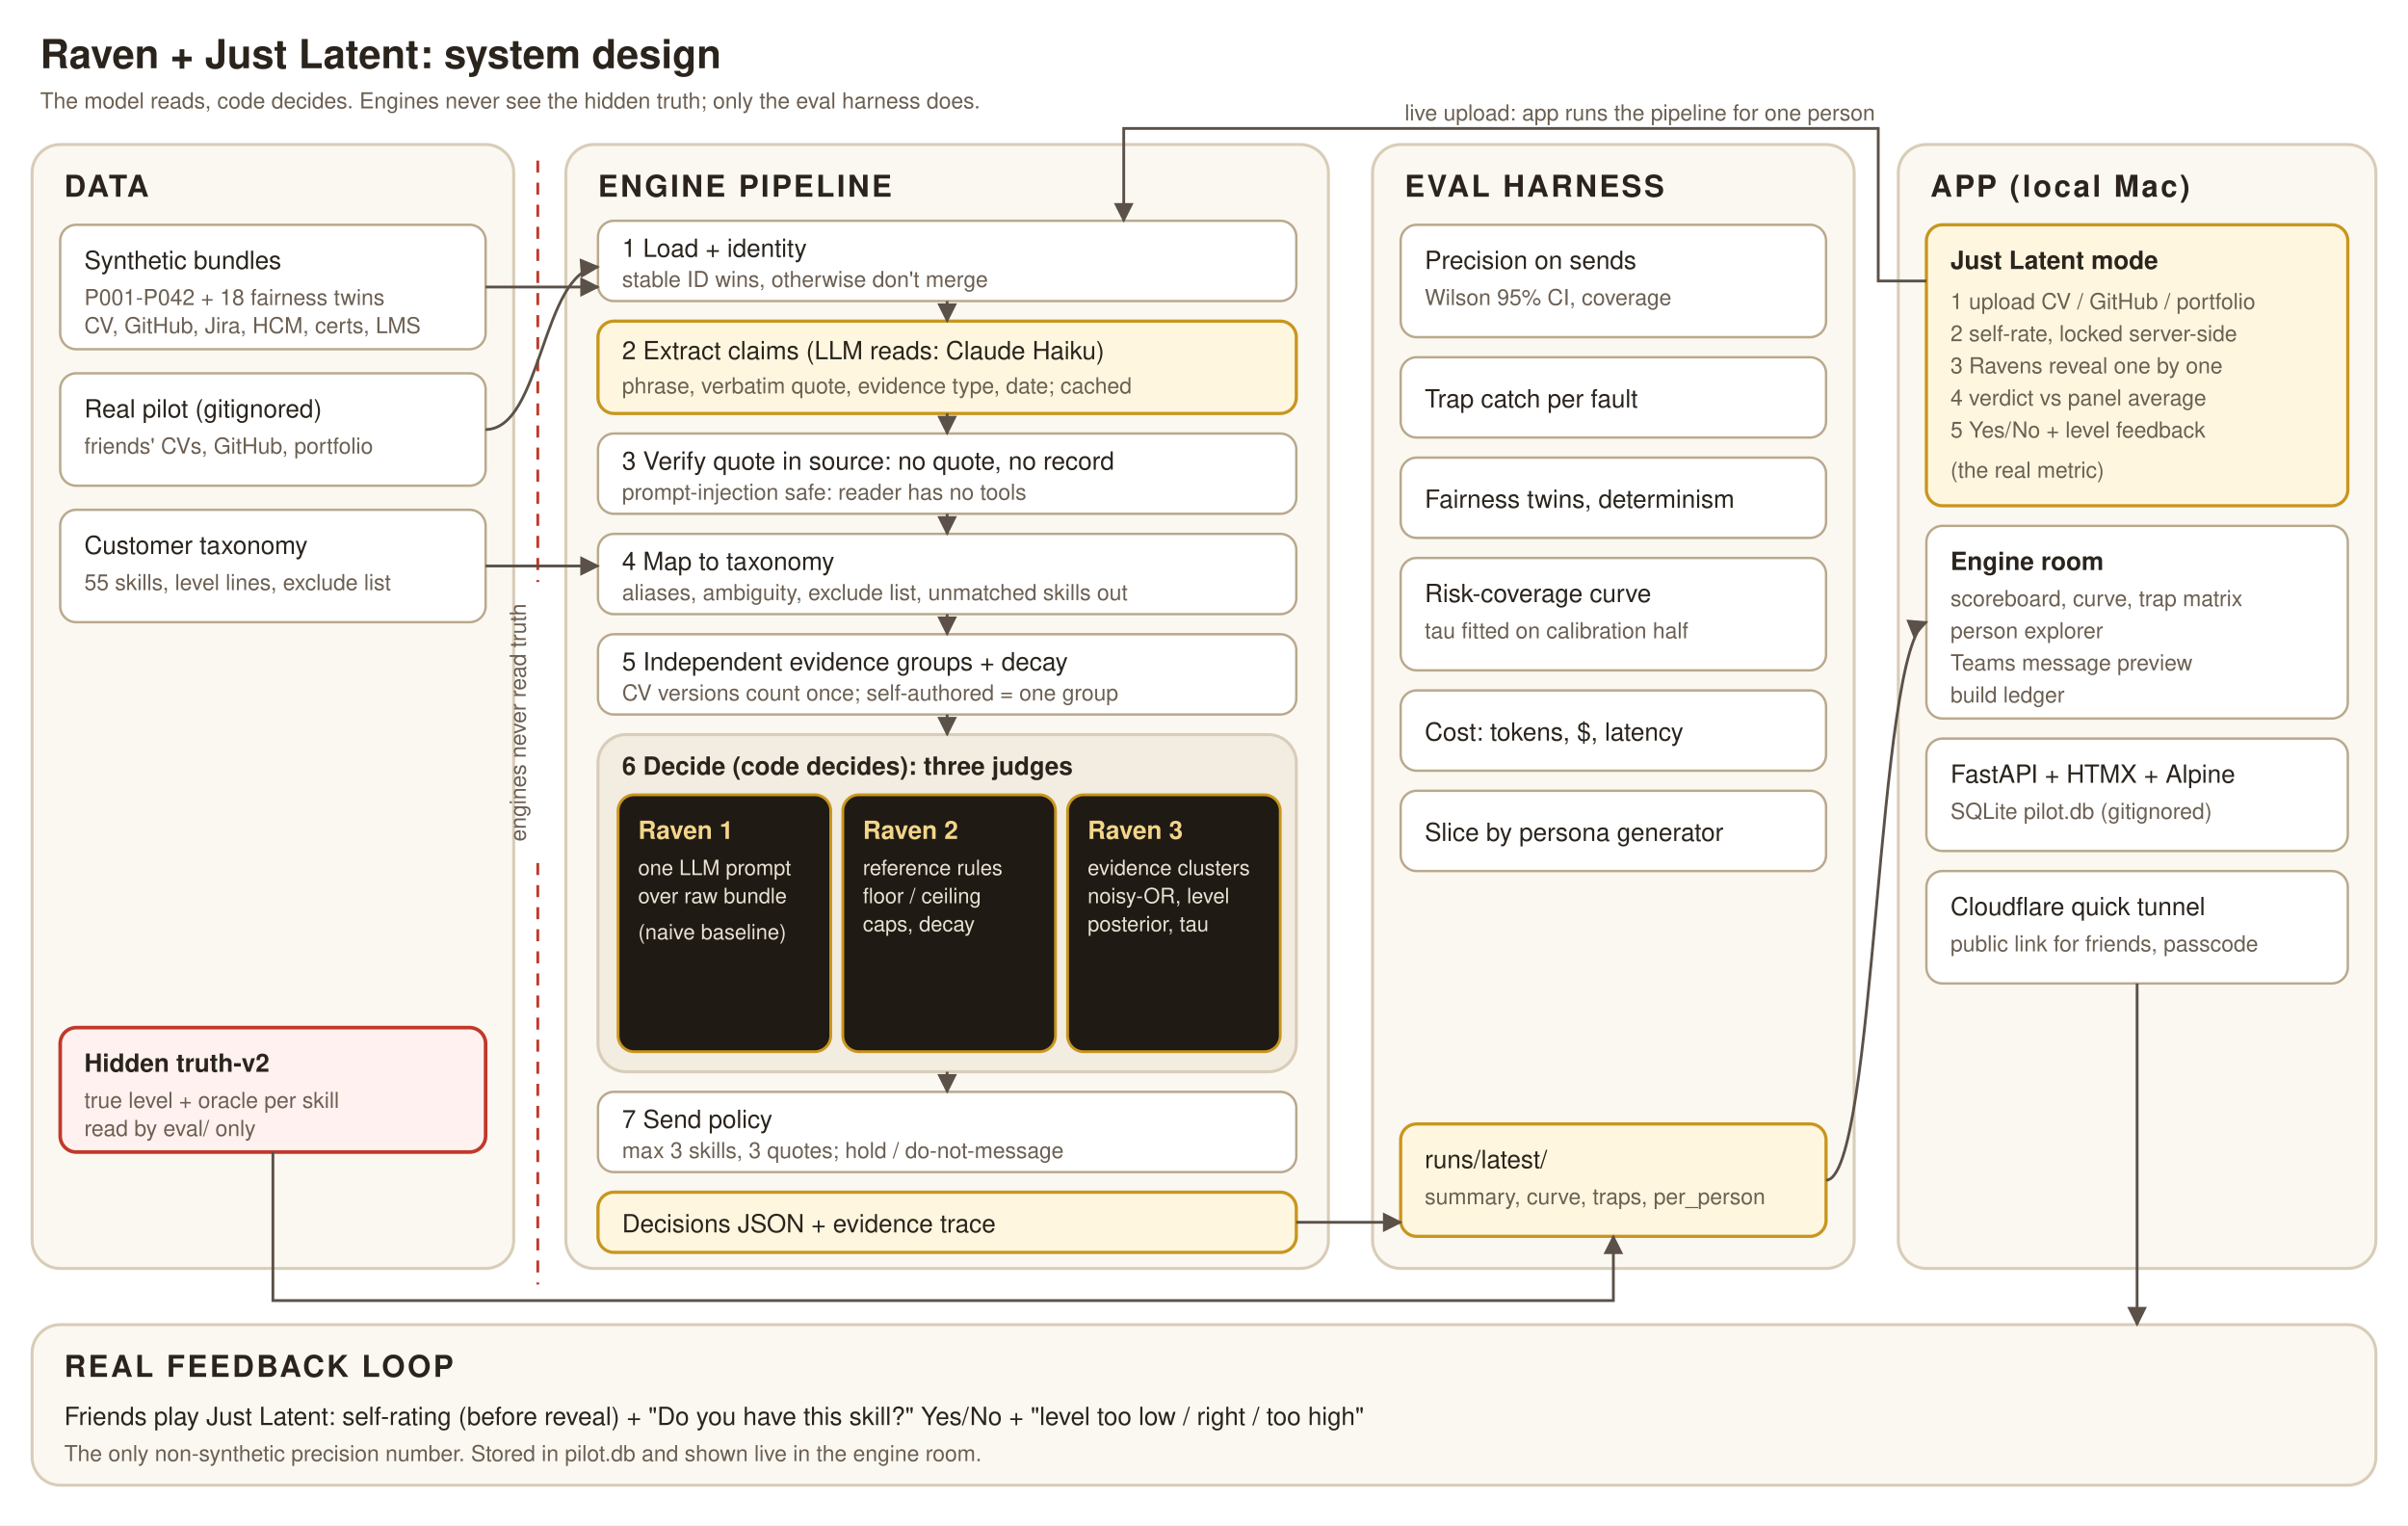
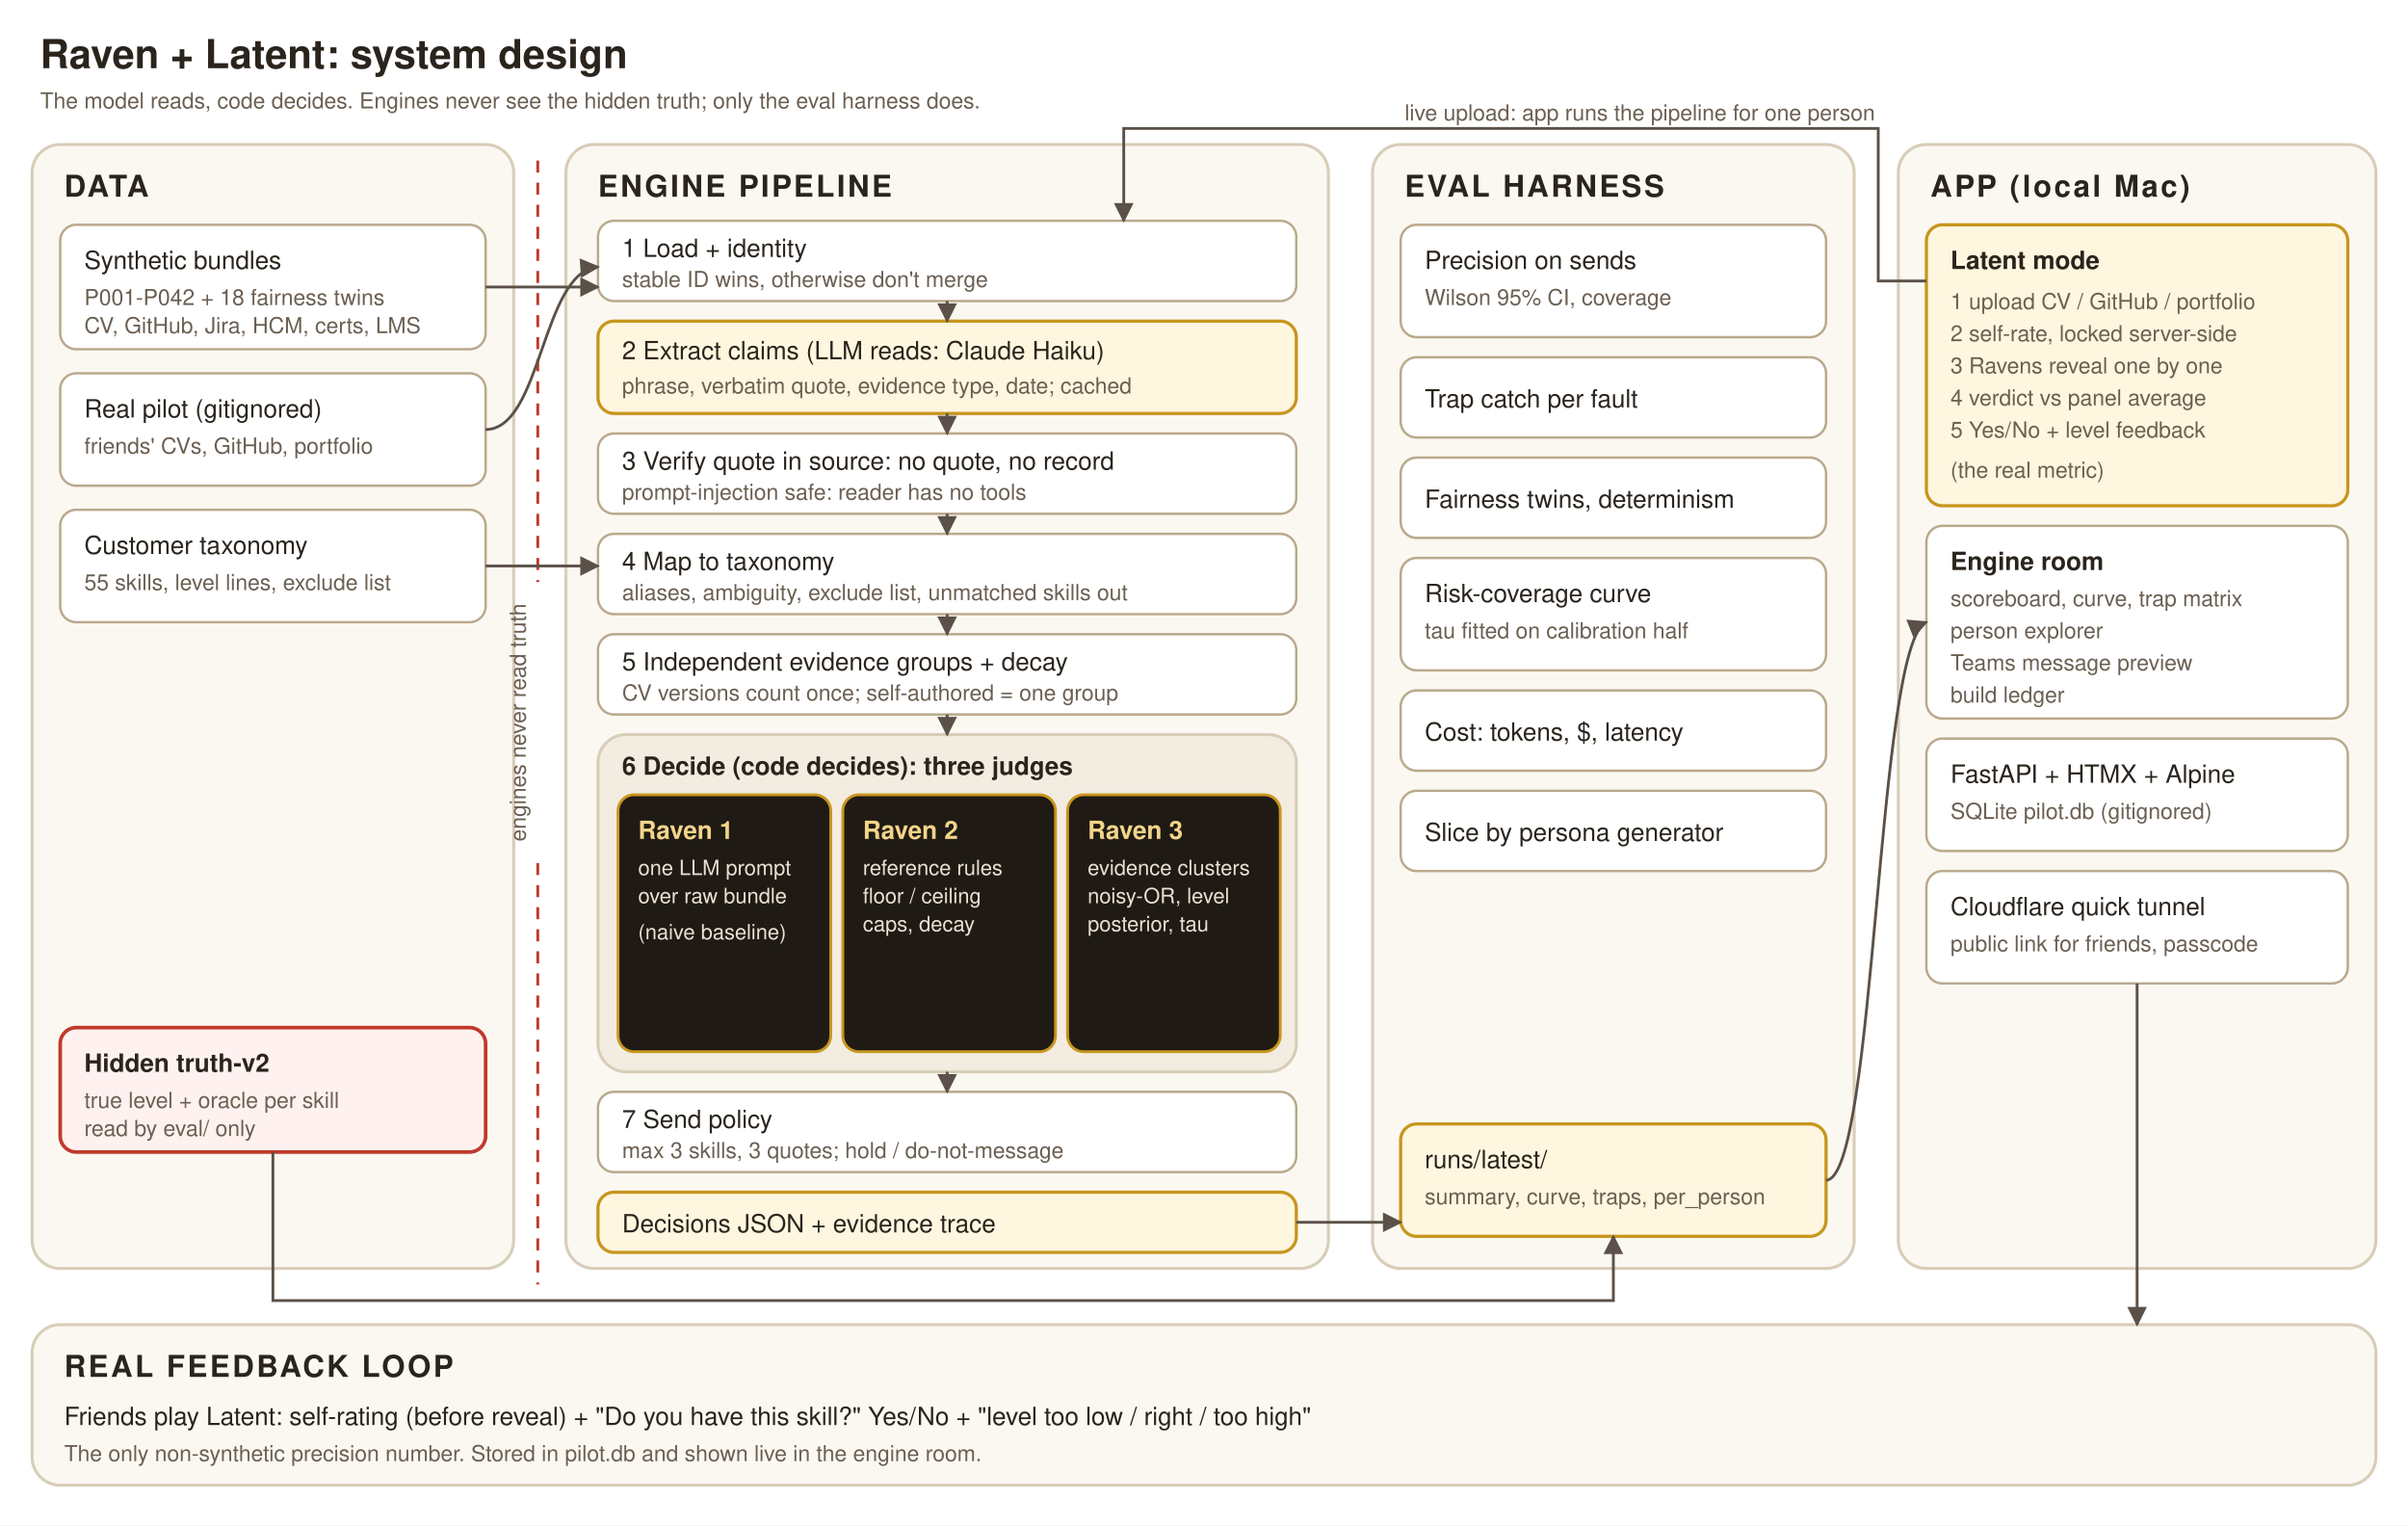
<svg xmlns="http://www.w3.org/2000/svg" viewBox="0 0 1200 760" width="1200" height="760" font-family="-apple-system, Segoe UI, Helvetica, Arial, sans-serif">
  <defs>
    <marker id="a" viewBox="0 0 10 10" refX="9" refY="5" markerWidth="7" markerHeight="7" orient="auto-start-reverse">
      <path d="M0,0 L10,5 L0,10 z" fill="#5b5148" />
    </marker>
    <style>
      .frame { fill: #fbf8f2; stroke: #d8cdb8; stroke-width: 1.5; rx: 14; }
      .box { fill: #ffffff; stroke: #b9a98c; stroke-width: 1.2; rx: 8; }
      .gold { fill: #fff6df; stroke: #c8961e; stroke-width: 1.6; rx: 8; }
      .red { fill: #fff1ef; stroke: #c0392b; stroke-width: 1.8; rx: 8; }
      .judge { fill: #1f1a14; stroke: #c8961e; stroke-width: 1.4; rx: 8; }
      .h { font-size: 15px; font-weight: 700; fill: #2a241d; letter-spacing: .08em; }
      .t { font-size: 12.5px; fill: #2a241d; }
      .s { font-size: 11px; fill: #6b5f52; }
      .w { font-size: 12.5px; fill: #f3d58a; font-weight: 700; }
      .ws { font-size: 10.5px; fill: #e9e1d3; }
      .ln { stroke: #5b5148; stroke-width: 1.4; fill: none; marker-end: url(#a); }
      .dash { stroke: #c0392b; stroke-width: 1.4; stroke-dasharray: 6 5; fill: none; }
    </style>
  </defs>
  <rect width="1200" height="760" fill="#ffffff" />
-   <text x="20" y="34" font-size="20" font-weight="800" fill="#2a241d">Raven + Just Latent: system design</text>
+   <text x="20" y="34" font-size="20" font-weight="800" fill="#2a241d">Raven + Latent: system design</text>
  <text x="20" y="54" class="s">The model reads, code decides. Engines never see the hidden truth; only the eval harness does.</text>
  <rect class="frame" x="16" y="72" width="240" height="560" />
  <text x="32" y="98" class="h">DATA</text>
  <rect class="box" x="30" y="112" width="212" height="62" />
  <text x="42" y="134" class="t">Synthetic bundles</text>
  <text x="42" y="152" class="s">P001-P042 + 18 fairness twins</text>
  <text x="42" y="166" class="s">CV, GitHub, Jira, HCM, certs, LMS</text>
  <rect class="box" x="30" y="186" width="212" height="56" />
  <text x="42" y="208" class="t">Real pilot (gitignored)</text>
  <text x="42" y="226" class="s">friends' CVs, GitHub, portfolio</text>
  <rect class="box" x="30" y="254" width="212" height="56" />
  <text x="42" y="276" class="t">Customer taxonomy</text>
  <text x="42" y="294" class="s">55 skills, level lines, exclude list</text>
  <rect class="red" x="30" y="512" width="212" height="62" />
  <text x="42" y="534" class="t" font-weight="700">Hidden truth-v2</text>
  <text x="42" y="552" class="s">true level + oracle per skill</text>
  <text x="42" y="566" class="s">read by eval/ only</text>
  <line class="dash" x1="268" y1="80" x2="268" y2="290" />
  <line class="dash" x1="268" y1="430" x2="268" y2="640" />
  <text x="262" y="360" class="s" fill="#c0392b" transform="rotate(-90 262 360)" text-anchor="middle">engines never read truth</text>
  <rect class="frame" x="282" y="72" width="380" height="560" />
  <text x="298" y="98" class="h">ENGINE PIPELINE</text>
  <g>
    <rect class="box" x="298" y="110" width="348" height="40" />
    <text x="310" y="128" class="t">1 Load + identity</text>
    <text x="310" y="143" class="s">stable ID wins, otherwise don't merge</text>
    <rect class="gold" x="298" y="160" width="348" height="46" />
    <text x="310" y="179" class="t">2 Extract claims (LLM reads: Claude Haiku)</text>
    <text x="310" y="196" class="s">phrase, verbatim quote, evidence type, date; cached</text>
    <rect class="box" x="298" y="216" width="348" height="40" />
    <text x="310" y="234" class="t">3 Verify quote in source: no quote, no record</text>
    <text x="310" y="249" class="s">prompt-injection safe: reader has no tools</text>
    <rect class="box" x="298" y="266" width="348" height="40" />
    <text x="310" y="284" class="t">4 Map to taxonomy</text>
    <text x="310" y="299" class="s">aliases, ambiguity, exclude list, unmatched skills out</text>
    <rect class="box" x="298" y="316" width="348" height="40" />
    <text x="310" y="334" class="t">5 Independent evidence groups + decay</text>
    <text x="310" y="349" class="s">CV versions count once; self-authored = one group</text>
    <rect class="frame" x="298" y="366" width="348" height="168" style="fill:#f3ece0" />
    <text x="310" y="386" class="t" font-weight="700">6 Decide (code decides): three judges</text>
    <rect class="judge" x="308" y="396" width="106" height="128" />
    <text x="318" y="418" class="w">Raven 1</text>
    <text x="318" y="436" class="ws">one LLM prompt</text>
    <text x="318" y="450" class="ws">over raw bundle</text>
    <text x="318" y="468" class="ws">(naive baseline)</text>
    <rect class="judge" x="420" y="396" width="106" height="128" />
    <text x="430" y="418" class="w">Raven 2</text>
    <text x="430" y="436" class="ws">reference rules</text>
    <text x="430" y="450" class="ws">floor / ceiling</text>
    <text x="430" y="464" class="ws">caps, decay</text>
    <rect class="judge" x="532" y="396" width="106" height="128" />
    <text x="542" y="418" class="w">Raven 3</text>
    <text x="542" y="436" class="ws">evidence clusters</text>
    <text x="542" y="450" class="ws">noisy-OR, level</text>
    <text x="542" y="464" class="ws">posterior, tau</text>
    <rect class="box" x="298" y="544" width="348" height="40" />
    <text x="310" y="562" class="t">7 Send policy</text>
    <text x="310" y="577" class="s">max 3 skills, 3 quotes; hold / do-not-message</text>
    <path class="ln" d="M472 150 v10" />
    <path class="ln" d="M472 206 v10" />
    <path class="ln" d="M472 256 v10" />
    <path class="ln" d="M472 306 v10" />
    <path class="ln" d="M472 356 v10" />
    <path class="ln" d="M472 534 v10" />
    <rect class="gold" x="298" y="594" width="348" height="30" />
    <text x="310" y="614" class="t">Decisions JSON + evidence trace</text>
  </g>
  <path class="ln" d="M242 143 H298" />
  <path class="ln" d="M242 214 C270 214 270 135 298 133" />
  <path class="ln" d="M242 282 H298" />
  <rect class="frame" x="684" y="72" width="240" height="560" />
  <text x="700" y="98" class="h">EVAL HARNESS</text>
  <rect class="box" x="698" y="112" width="212" height="56" />
  <text x="710" y="134" class="t">Precision on sends</text>
  <text x="710" y="152" class="s">Wilson 95% CI, coverage</text>
  <rect class="box" x="698" y="178" width="212" height="40" />
  <text x="710" y="203" class="t">Trap catch per fault</text>
  <rect class="box" x="698" y="228" width="212" height="40" />
  <text x="710" y="253" class="t">Fairness twins, determinism</text>
  <rect class="box" x="698" y="278" width="212" height="56" />
  <text x="710" y="300" class="t">Risk-coverage curve</text>
  <text x="710" y="318" class="s">tau fitted on calibration half</text>
  <rect class="box" x="698" y="344" width="212" height="40" />
  <text x="710" y="369" class="t">Cost: tokens, $, latency</text>
  <rect class="box" x="698" y="394" width="212" height="40" />
  <text x="710" y="419" class="t">Slice by persona generator</text>
  <rect class="gold" x="698" y="560" width="212" height="56" />
  <text x="710" y="582" class="t">runs/latest/</text>
  <text x="710" y="600" class="s">summary, curve, traps, per_person</text>
  <path class="ln" d="M136 574 V648 H804 V616" />
  <path class="ln" d="M646 609 H698" />
  <rect class="frame" x="946" y="72" width="238" height="560" />
  <text x="962" y="98" class="h">APP (local Mac)</text>
  <rect class="gold" x="960" y="112" width="210" height="140" />
-   <text x="972" y="134" class="t" font-weight="700">Just Latent mode</text>
+   <text x="972" y="134" class="t" font-weight="700">Latent mode</text>
  <text x="972" y="154" class="s">1 upload CV / GitHub / portfolio</text>
  <text x="972" y="170" class="s">2 self-rate, locked server-side</text>
  <text x="972" y="186" class="s">3 Ravens reveal one by one</text>
  <text x="972" y="202" class="s">4 verdict vs panel average</text>
  <text x="972" y="218" class="s">5 Yes/No + level feedback</text>
  <text x="972" y="238" class="s">(the real metric)</text>
  <rect class="box" x="960" y="262" width="210" height="96" />
  <text x="972" y="284" class="t" font-weight="700">Engine room</text>
  <text x="972" y="302" class="s">scoreboard, curve, trap matrix</text>
  <text x="972" y="318" class="s">person explorer</text>
  <text x="972" y="334" class="s">Teams message preview</text>
  <text x="972" y="350" class="s">build ledger</text>
  <rect class="box" x="960" y="368" width="210" height="56" />
  <text x="972" y="390" class="t">FastAPI + HTMX + Alpine</text>
  <text x="972" y="408" class="s">SQLite pilot.db (gitignored)</text>
  <rect class="box" x="960" y="434" width="210" height="56" />
  <text x="972" y="456" class="t">Cloudflare quick tunnel</text>
  <text x="972" y="474" class="s">public link for friends, passcode</text>
  <path class="ln" d="M910 588 C935 588 935 320 960 310" />
  <path class="ln" d="M960 140 H936 V64 H560 V110" />
  <text x="700" y="60" class="s">live upload: app runs the pipeline for one person</text>
  <rect class="frame" x="16" y="660" width="1168" height="80" />
  <text x="32" y="686" class="h">REAL FEEDBACK LOOP</text>
-   <text x="32" y="710" class="t">Friends play Just Latent: self-rating (before reveal) + "Do you have this skill?" Yes/No + "level too low / right / too high"</text>
+   <text x="32" y="710" class="t">Friends play Latent: self-rating (before reveal) + "Do you have this skill?" Yes/No + "level too low / right / too high"</text>
  <text x="32" y="728" class="s">The only non-synthetic precision number. Stored in pilot.db and shown live in the engine room.</text>
  <path class="ln" d="M1065 490 V660" />
</svg>
